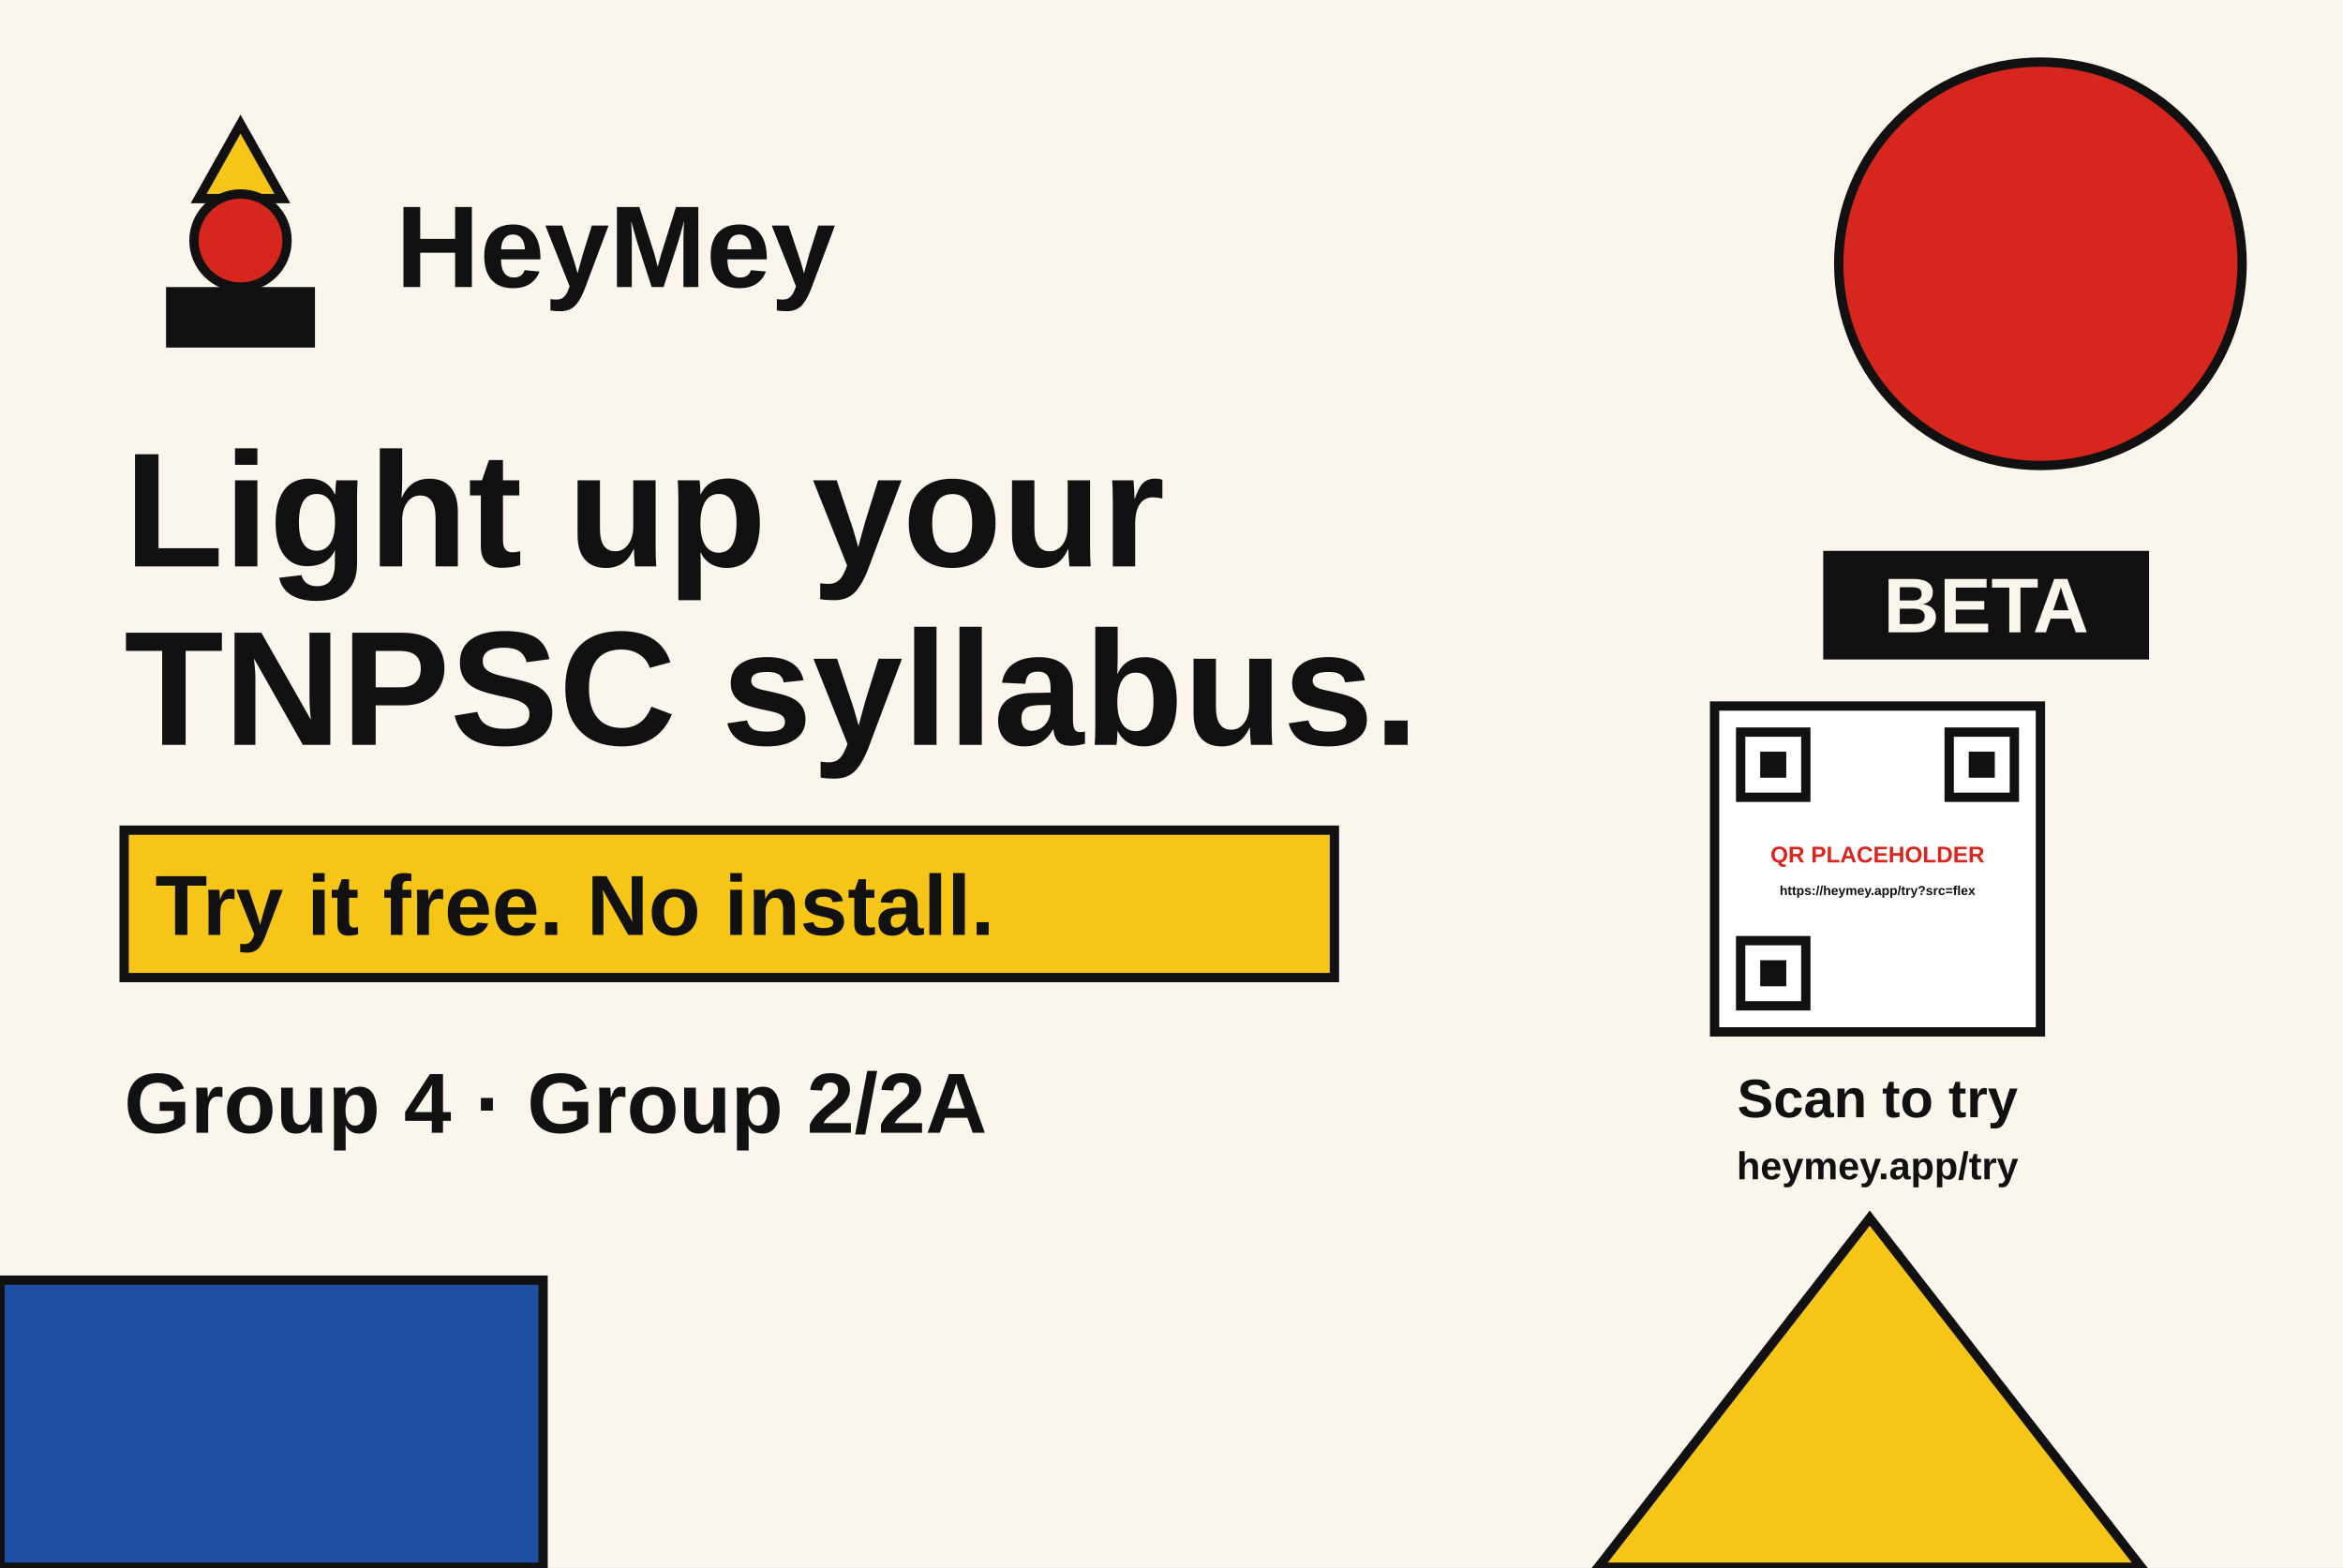
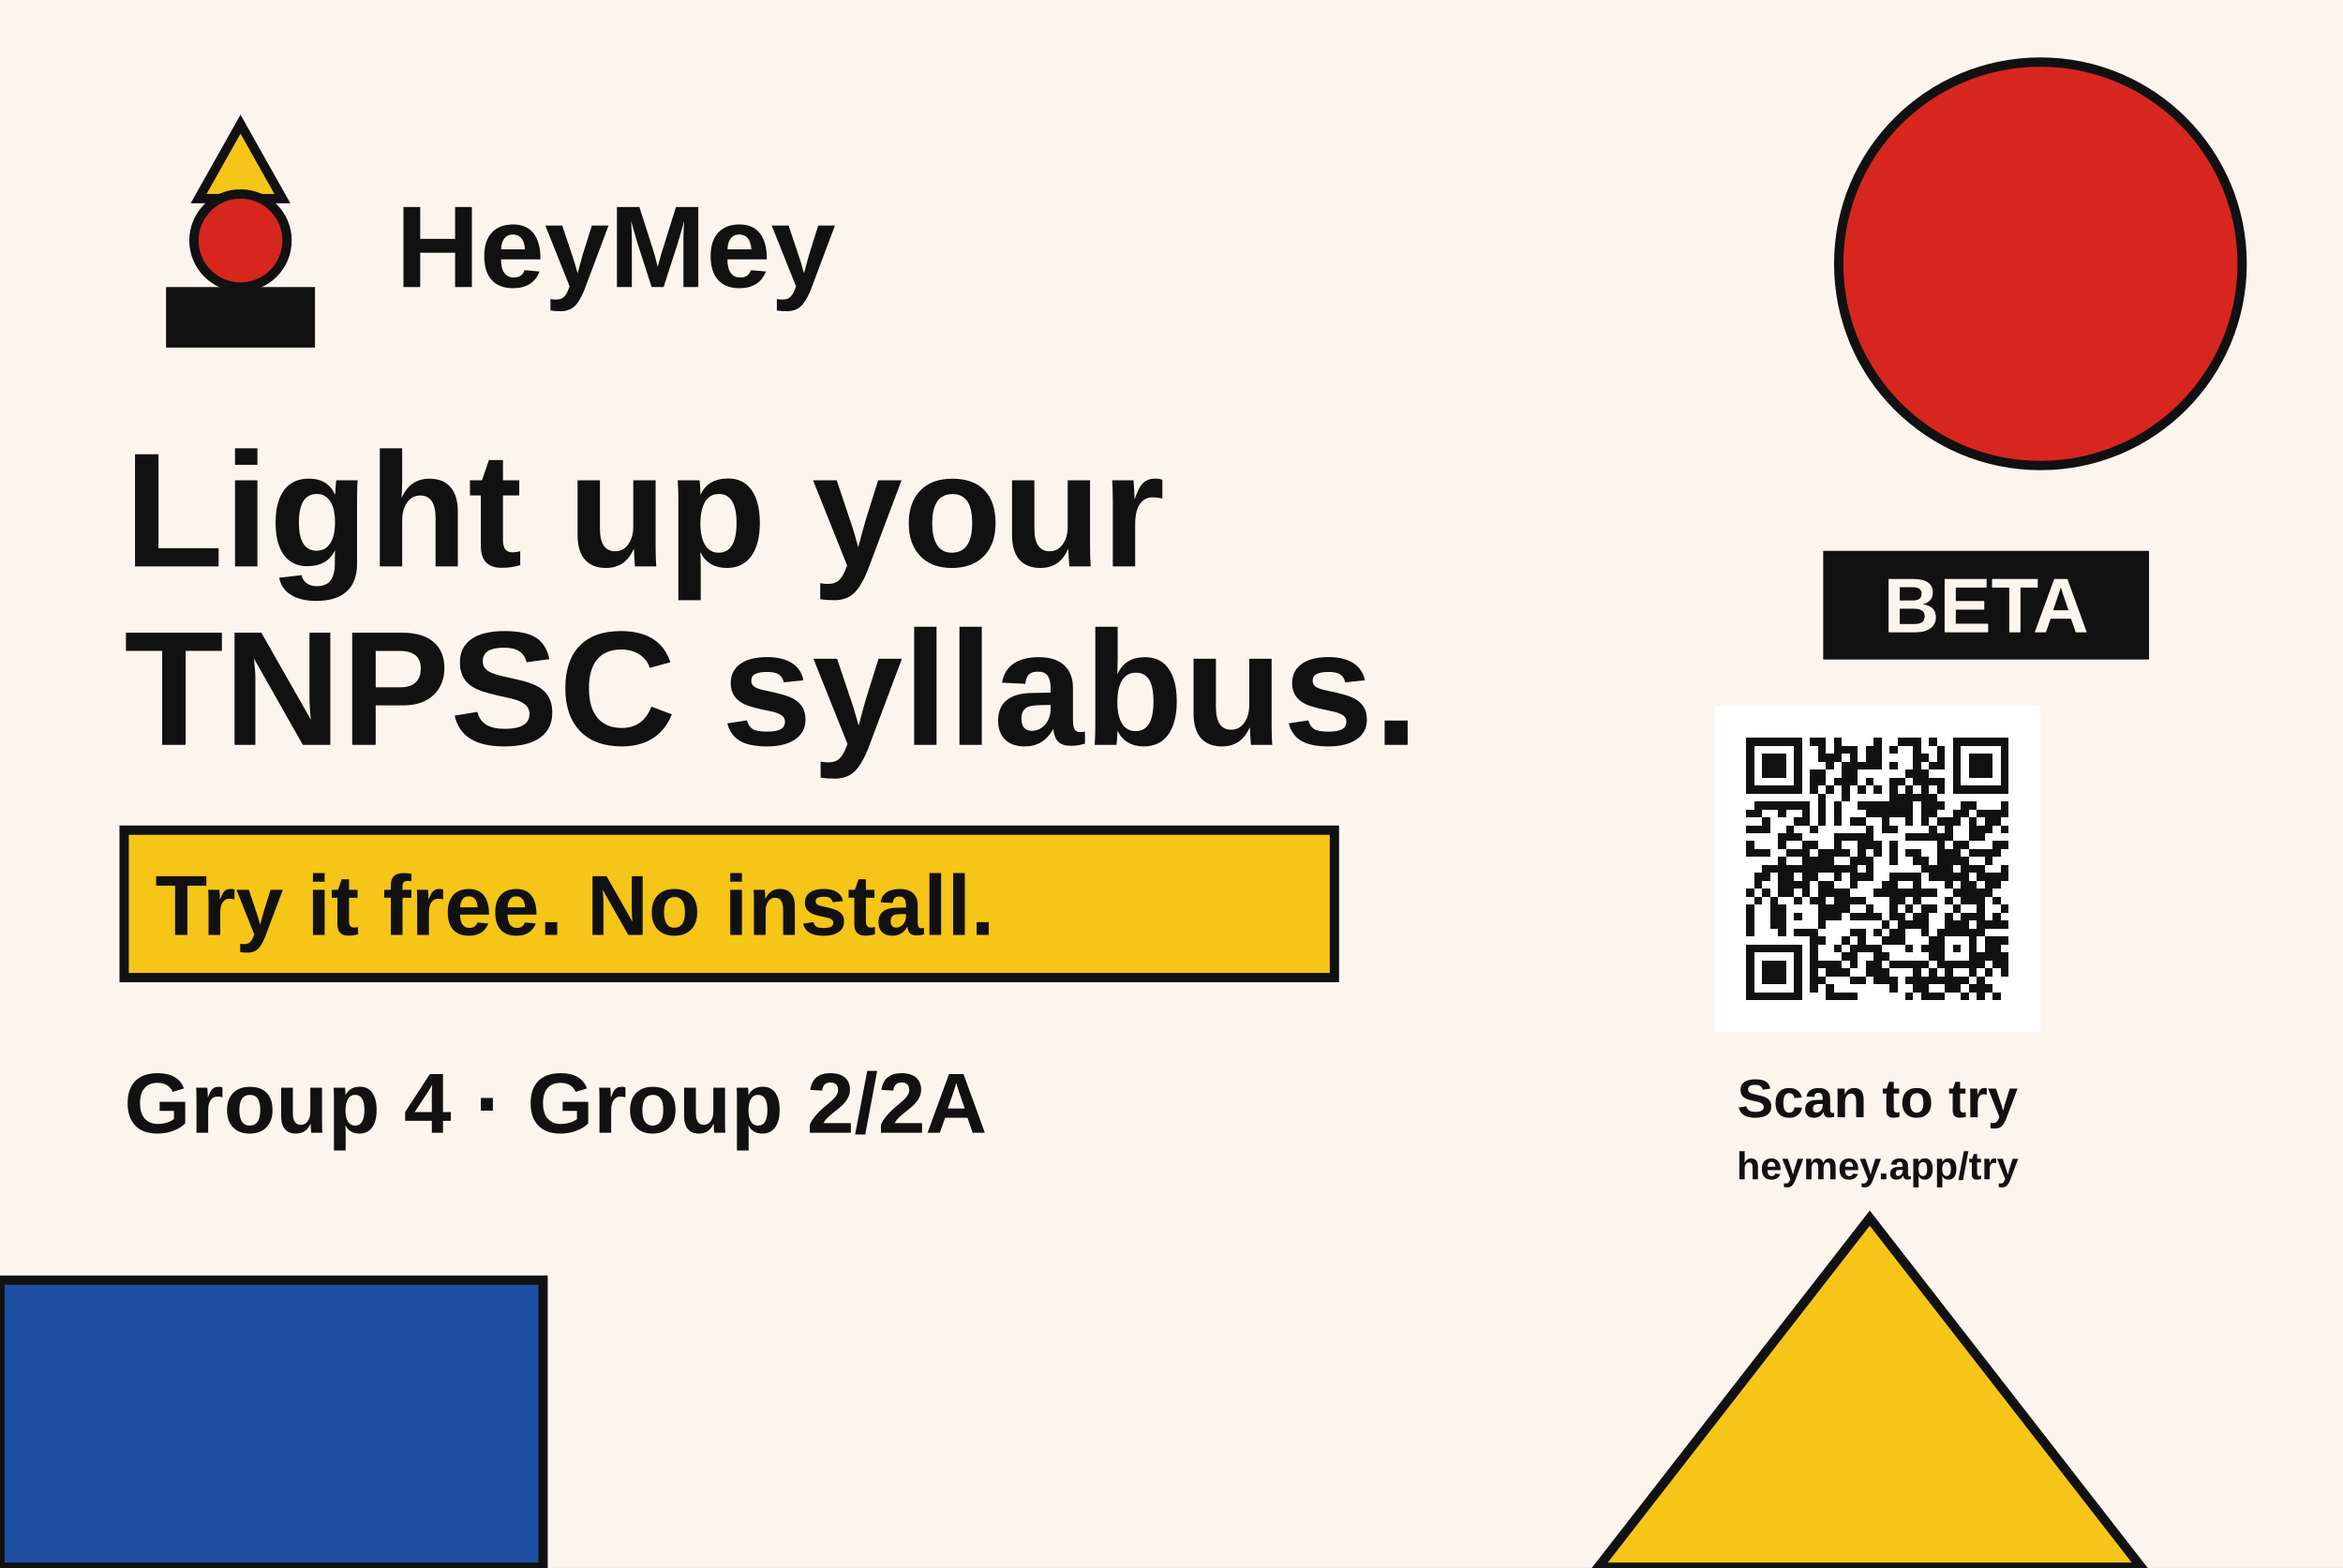
<svg xmlns="http://www.w3.org/2000/svg" width="3020mm" height="2020mm" viewBox="-10 -10 3020 2020">
  <rect x="-10" y="-10" width="3020" height="2020" fill="#FAF6EE" />
  <circle cx="2620" cy="330" r="260" fill="#D7261E" stroke="#111111" stroke-width="12" />
  <rect x="-10" y="1640" width="700" height="370" fill="#1F4FA3" stroke="#111111" stroke-width="12" />
  <polygon points="2050,2010 2400,1560 2750,2010" fill="#F5C518" stroke="#111111" stroke-width="12" />
  <g>
    <polygon points="300,150 354,246 246,246" fill="#F5C518" stroke="#111111" stroke-width="12" />
    <circle cx="300" cy="300" r="60" fill="#D7261E" stroke="#111111" stroke-width="12" />
    <rect x="210" y="366" width="180" height="66" fill="#111111" stroke="#111111" stroke-width="12" />
  </g>
  <text x="500" y="360" font-family="Nunito, Arial, sans-serif" font-weight="900" font-size="150" fill="#111111" text-anchor="start">HeyMey</text>
  <text x="150" y="720" font-family="Nunito, Arial, sans-serif" font-weight="900" font-size="210" fill="#111111" text-anchor="start">Light up your</text>
  <text x="150" y="950" font-family="Nunito, Arial, sans-serif" font-weight="900" font-size="210" fill="#111111" text-anchor="start">TNPSC syllabus.</text>
  <rect x="150" y="1060" width="1560" height="190" fill="#F5C518" stroke="#111111" stroke-width="12" />
  <text x="190" y="1195" font-family="Nunito, Arial, sans-serif" font-weight="900" font-size="110" fill="#111111" text-anchor="start">Try it free. No install.</text>
  <text x="150" y="1450" font-family="Nunito, Arial, sans-serif" font-weight="800" font-size="110" fill="#111111" text-anchor="start">Group 4 · Group 2/2A</text>
  <rect x="2340" y="700" width="420" height="140" fill="#111111" />
  <text x="2550" y="805" font-family="Nunito, Arial, sans-serif" font-weight="900" font-size="100" fill="#FAF6EE" text-anchor="middle">BETA</text>
-   <g id="QR-PLACEHOLDER" data-url="https://heymey.app/try?src=flex">
-     <rect x="2200" y="900" width="420" height="420" fill="#FFFFFF" stroke="#111111" stroke-width="12" />
-     <rect x="2233.6" y="933.6" width="84" height="84" fill="none" stroke="#111111" stroke-width="12" />
-     <rect x="2258.8" y="958.8" width="33.6" height="33.6" fill="#111111" />
-     <rect x="2502.4" y="933.6" width="84" height="84" fill="none" stroke="#111111" stroke-width="12" />
-     <rect x="2527.6" y="958.8" width="33.6" height="33.6" fill="#111111" />
-     <rect x="2233.6" y="1202.4" width="84" height="84" fill="none" stroke="#111111" stroke-width="12" />
-     <rect x="2258.8" y="1227.6" width="33.6" height="33.6" fill="#111111" />
-     <text x="2410" y="1101.6" font-family="Nunito, Arial, sans-serif" font-weight="900" font-size="29.4" fill="#D7261E" text-anchor="middle">QR PLACEHOLDER</text>
-     <text x="2410" y="1143.6" font-family="Nunito, Arial, sans-serif" font-weight="700" font-size="16.8" fill="#111111" text-anchor="middle">https://heymey.app/try?src=flex</text>
+   <g id="QR" data-url="https://www.heymey.app/try?src=flex" data-ecc="Q" data-modules="33">
+     <rect x="2200" y="900" width="420" height="420" fill="#FFFFFF" />
+     <path transform="translate(2200 900) scale(10.2439)" fill="#111111" shape-rendering="crispEdges" d="M4 4h1v1h-1zM5 4h1v1h-1zM6 4h1v1h-1zM7 4h1v1h-1zM8 4h1v1h-1zM9 4h1v1h-1zM10 4h1v1h-1zM12 4h1v1h-1zM13 4h1v1h-1zM15 4h1v1h-1zM20 4h1v1h-1zM23 4h1v1h-1zM24 4h1v1h-1zM25 4h1v1h-1zM27 4h1v1h-1zM30 4h1v1h-1zM31 4h1v1h-1zM32 4h1v1h-1zM33 4h1v1h-1zM34 4h1v1h-1zM35 4h1v1h-1zM36 4h1v1h-1zM4 5h1v1h-1zM10 5h1v1h-1zM13 5h1v1h-1zM15 5h1v1h-1zM16 5h1v1h-1zM17 5h1v1h-1zM19 5h1v1h-1zM20 5h1v1h-1zM22 5h1v1h-1zM25 5h1v1h-1zM28 5h1v1h-1zM30 5h1v1h-1zM36 5h1v1h-1zM4 6h1v1h-1zM6 6h1v1h-1zM7 6h1v1h-1zM8 6h1v1h-1zM10 6h1v1h-1zM13 6h1v1h-1zM14 6h1v1h-1zM15 6h1v1h-1zM17 6h1v1h-1zM19 6h1v1h-1zM20 6h1v1h-1zM25 6h1v1h-1zM26 6h1v1h-1zM28 6h1v1h-1zM30 6h1v1h-1zM32 6h1v1h-1zM33 6h1v1h-1zM34 6h1v1h-1zM36 6h1v1h-1zM4 7h1v1h-1zM6 7h1v1h-1zM7 7h1v1h-1zM8 7h1v1h-1zM10 7h1v1h-1zM14 7h1v1h-1zM16 7h1v1h-1zM17 7h1v1h-1zM18 7h1v1h-1zM19 7h1v1h-1zM20 7h1v1h-1zM22 7h1v1h-1zM25 7h1v1h-1zM27 7h1v1h-1zM28 7h1v1h-1zM30 7h1v1h-1zM32 7h1v1h-1zM33 7h1v1h-1zM34 7h1v1h-1zM36 7h1v1h-1zM4 8h1v1h-1zM6 8h1v1h-1zM7 8h1v1h-1zM8 8h1v1h-1zM10 8h1v1h-1zM12 8h1v1h-1zM13 8h1v1h-1zM16 8h1v1h-1zM17 8h1v1h-1zM24 8h1v1h-1zM25 8h1v1h-1zM26 8h1v1h-1zM30 8h1v1h-1zM32 8h1v1h-1zM33 8h1v1h-1zM34 8h1v1h-1zM36 8h1v1h-1zM4 9h1v1h-1zM10 9h1v1h-1zM12 9h1v1h-1zM13 9h1v1h-1zM15 9h1v1h-1zM16 9h1v1h-1zM17 9h1v1h-1zM19 9h1v1h-1zM22 9h1v1h-1zM23 9h1v1h-1zM25 9h1v1h-1zM26 9h1v1h-1zM27 9h1v1h-1zM28 9h1v1h-1zM30 9h1v1h-1zM36 9h1v1h-1zM4 10h1v1h-1zM5 10h1v1h-1zM6 10h1v1h-1zM7 10h1v1h-1zM8 10h1v1h-1zM9 10h1v1h-1zM10 10h1v1h-1zM12 10h1v1h-1zM14 10h1v1h-1zM16 10h1v1h-1zM18 10h1v1h-1zM20 10h1v1h-1zM22 10h1v1h-1zM24 10h1v1h-1zM26 10h1v1h-1zM28 10h1v1h-1zM30 10h1v1h-1zM31 10h1v1h-1zM32 10h1v1h-1zM33 10h1v1h-1zM34 10h1v1h-1zM35 10h1v1h-1zM36 10h1v1h-1zM13 11h1v1h-1zM16 11h1v1h-1zM22 11h1v1h-1zM23 11h1v1h-1zM24 11h1v1h-1zM25 11h1v1h-1zM26 11h1v1h-1zM27 11h1v1h-1zM5 12h1v1h-1zM6 12h1v1h-1zM7 12h1v1h-1zM8 12h1v1h-1zM9 12h1v1h-1zM10 12h1v1h-1zM11 12h1v1h-1zM13 12h1v1h-1zM15 12h1v1h-1zM18 12h1v1h-1zM19 12h1v1h-1zM20 12h1v1h-1zM21 12h1v1h-1zM22 12h1v1h-1zM23 12h1v1h-1zM24 12h1v1h-1zM26 12h1v1h-1zM27 12h1v1h-1zM28 12h1v1h-1zM31 12h1v1h-1zM32 12h1v1h-1zM36 12h1v1h-1zM4 13h1v1h-1zM5 13h1v1h-1zM8 13h1v1h-1zM11 13h1v1h-1zM13 13h1v1h-1zM15 13h1v1h-1zM19 13h1v1h-1zM20 13h1v1h-1zM21 13h1v1h-1zM22 13h1v1h-1zM23 13h1v1h-1zM24 13h1v1h-1zM26 13h1v1h-1zM27 13h1v1h-1zM30 13h1v1h-1zM31 13h1v1h-1zM33 13h1v1h-1zM34 13h1v1h-1zM35 13h1v1h-1zM36 13h1v1h-1zM6 14h1v1h-1zM10 14h1v1h-1zM11 14h1v1h-1zM13 14h1v1h-1zM15 14h1v1h-1zM17 14h1v1h-1zM18 14h1v1h-1zM21 14h1v1h-1zM24 14h1v1h-1zM26 14h1v1h-1zM28 14h1v1h-1zM29 14h1v1h-1zM30 14h1v1h-1zM32 14h1v1h-1zM34 14h1v1h-1zM35 14h1v1h-1zM4 15h1v1h-1zM5 15h1v1h-1zM6 15h1v1h-1zM9 15h1v1h-1zM12 15h1v1h-1zM19 15h1v1h-1zM21 15h1v1h-1zM22 15h1v1h-1zM27 15h1v1h-1zM29 15h1v1h-1zM32 15h1v1h-1zM33 15h1v1h-1zM34 15h1v1h-1zM36 15h1v1h-1zM8 16h1v1h-1zM9 16h1v1h-1zM10 16h1v1h-1zM15 16h1v1h-1zM16 16h1v1h-1zM17 16h1v1h-1zM18 16h1v1h-1zM19 16h1v1h-1zM24 16h1v1h-1zM25 16h1v1h-1zM26 16h1v1h-1zM27 16h1v1h-1zM28 16h1v1h-1zM29 16h1v1h-1zM32 16h1v1h-1zM33 16h1v1h-1zM4 17h1v1h-1zM8 17h1v1h-1zM11 17h1v1h-1zM12 17h1v1h-1zM15 17h1v1h-1zM18 17h1v1h-1zM19 17h1v1h-1zM20 17h1v1h-1zM22 17h1v1h-1zM28 17h1v1h-1zM30 17h1v1h-1zM31 17h1v1h-1zM35 17h1v1h-1zM36 17h1v1h-1zM4 18h1v1h-1zM5 18h1v1h-1zM6 18h1v1h-1zM9 18h1v1h-1zM10 18h1v1h-1zM11 18h1v1h-1zM13 18h1v1h-1zM14 18h1v1h-1zM15 18h1v1h-1zM16 18h1v1h-1zM18 18h1v1h-1zM20 18h1v1h-1zM22 18h1v1h-1zM24 18h1v1h-1zM25 18h1v1h-1zM28 18h1v1h-1zM29 18h1v1h-1zM30 18h1v1h-1zM32 18h1v1h-1zM33 18h1v1h-1zM34 18h1v1h-1zM35 18h1v1h-1zM8 19h1v1h-1zM11 19h1v1h-1zM12 19h1v1h-1zM13 19h1v1h-1zM14 19h1v1h-1zM17 19h1v1h-1zM18 19h1v1h-1zM19 19h1v1h-1zM22 19h1v1h-1zM25 19h1v1h-1zM26 19h1v1h-1zM28 19h1v1h-1zM29 19h1v1h-1zM30 19h1v1h-1zM31 19h1v1h-1zM34 19h1v1h-1zM6 20h1v1h-1zM7 20h1v1h-1zM8 20h1v1h-1zM9 20h1v1h-1zM10 20h1v1h-1zM11 20h1v1h-1zM12 20h1v1h-1zM13 20h1v1h-1zM14 20h1v1h-1zM15 20h1v1h-1zM16 20h1v1h-1zM17 20h1v1h-1zM19 20h1v1h-1zM26 20h1v1h-1zM27 20h1v1h-1zM28 20h1v1h-1zM29 20h1v1h-1zM31 20h1v1h-1zM32 20h1v1h-1zM33 20h1v1h-1zM36 20h1v1h-1zM5 21h1v1h-1zM6 21h1v1h-1zM8 21h1v1h-1zM9 21h1v1h-1zM11 21h1v1h-1zM12 21h1v1h-1zM15 21h1v1h-1zM17 21h1v1h-1zM18 21h1v1h-1zM19 21h1v1h-1zM22 21h1v1h-1zM23 21h1v1h-1zM24 21h1v1h-1zM25 21h1v1h-1zM27 21h1v1h-1zM28 21h1v1h-1zM29 21h1v1h-1zM30 21h1v1h-1zM31 21h1v1h-1zM33 21h1v1h-1zM34 21h1v1h-1zM35 21h1v1h-1zM36 21h1v1h-1zM5 22h1v1h-1zM8 22h1v1h-1zM9 22h1v1h-1zM10 22h1v1h-1zM11 22h1v1h-1zM13 22h1v1h-1zM14 22h1v1h-1zM17 22h1v1h-1zM21 22h1v1h-1zM22 22h1v1h-1zM25 22h1v1h-1zM29 22h1v1h-1zM31 22h1v1h-1zM32 22h1v1h-1zM34 22h1v1h-1zM35 22h1v1h-1zM4 23h1v1h-1zM6 23h1v1h-1zM8 23h1v1h-1zM9 23h1v1h-1zM11 23h1v1h-1zM13 23h1v1h-1zM14 23h1v1h-1zM15 23h1v1h-1zM16 23h1v1h-1zM20 23h1v1h-1zM21 23h1v1h-1zM22 23h1v1h-1zM23 23h1v1h-1zM24 23h1v1h-1zM25 23h1v1h-1zM26 23h1v1h-1zM27 23h1v1h-1zM30 23h1v1h-1zM31 23h1v1h-1zM32 23h1v1h-1zM33 23h1v1h-1zM34 23h1v1h-1zM5 24h1v1h-1zM7 24h1v1h-1zM10 24h1v1h-1zM12 24h1v1h-1zM13 24h1v1h-1zM15 24h1v1h-1zM16 24h1v1h-1zM17 24h1v1h-1zM18 24h1v1h-1zM22 24h1v1h-1zM23 24h1v1h-1zM25 24h1v1h-1zM29 24h1v1h-1zM31 24h1v1h-1zM32 24h1v1h-1zM33 24h1v1h-1zM35 24h1v1h-1zM4 25h1v1h-1zM7 25h1v1h-1zM8 25h1v1h-1zM13 25h1v1h-1zM14 25h1v1h-1zM15 25h1v1h-1zM16 25h1v1h-1zM19 25h1v1h-1zM22 25h1v1h-1zM24 25h1v1h-1zM26 25h1v1h-1zM27 25h1v1h-1zM30 25h1v1h-1zM33 25h1v1h-1zM36 25h1v1h-1zM4 26h1v1h-1zM7 26h1v1h-1zM8 26h1v1h-1zM10 26h1v1h-1zM13 26h1v1h-1zM14 26h1v1h-1zM15 26h1v1h-1zM17 26h1v1h-1zM18 26h1v1h-1zM19 26h1v1h-1zM20 26h1v1h-1zM22 26h1v1h-1zM23 26h1v1h-1zM25 26h1v1h-1zM26 26h1v1h-1zM29 26h1v1h-1zM31 26h1v1h-1zM32 26h1v1h-1zM33 26h1v1h-1zM35 26h1v1h-1zM4 27h1v1h-1zM7 27h1v1h-1zM8 27h1v1h-1zM13 27h1v1h-1zM21 27h1v1h-1zM23 27h1v1h-1zM24 27h1v1h-1zM25 27h1v1h-1zM26 27h1v1h-1zM29 27h1v1h-1zM30 27h1v1h-1zM31 27h1v1h-1zM33 27h1v1h-1zM34 27h1v1h-1zM35 27h1v1h-1zM36 27h1v1h-1zM4 28h1v1h-1zM8 28h1v1h-1zM10 28h1v1h-1zM11 28h1v1h-1zM12 28h1v1h-1zM17 28h1v1h-1zM18 28h1v1h-1zM20 28h1v1h-1zM22 28h1v1h-1zM23 28h1v1h-1zM26 28h1v1h-1zM28 28h1v1h-1zM29 28h1v1h-1zM30 28h1v1h-1zM31 28h1v1h-1zM32 28h1v1h-1zM33 28h1v1h-1zM12 29h1v1h-1zM13 29h1v1h-1zM16 29h1v1h-1zM18 29h1v1h-1zM21 29h1v1h-1zM22 29h1v1h-1zM23 29h1v1h-1zM27 29h1v1h-1zM28 29h1v1h-1zM32 29h1v1h-1zM34 29h1v1h-1zM35 29h1v1h-1zM36 29h1v1h-1zM4 30h1v1h-1zM5 30h1v1h-1zM6 30h1v1h-1zM7 30h1v1h-1zM8 30h1v1h-1zM9 30h1v1h-1zM10 30h1v1h-1zM12 30h1v1h-1zM15 30h1v1h-1zM17 30h1v1h-1zM18 30h1v1h-1zM19 30h1v1h-1zM20 30h1v1h-1zM24 30h1v1h-1zM26 30h1v1h-1zM27 30h1v1h-1zM28 30h1v1h-1zM30 30h1v1h-1zM32 30h1v1h-1zM34 30h1v1h-1zM35 30h1v1h-1zM4 31h1v1h-1zM10 31h1v1h-1zM12 31h1v1h-1zM16 31h1v1h-1zM17 31h1v1h-1zM20 31h1v1h-1zM21 31h1v1h-1zM27 31h1v1h-1zM28 31h1v1h-1zM32 31h1v1h-1zM33 31h1v1h-1zM34 31h1v1h-1zM35 31h1v1h-1zM36 31h1v1h-1zM4 32h1v1h-1zM6 32h1v1h-1zM7 32h1v1h-1zM8 32h1v1h-1zM10 32h1v1h-1zM12 32h1v1h-1zM13 32h1v1h-1zM14 32h1v1h-1zM15 32h1v1h-1zM17 32h1v1h-1zM19 32h1v1h-1zM20 32h1v1h-1zM22 32h1v1h-1zM23 32h1v1h-1zM24 32h1v1h-1zM25 32h1v1h-1zM26 32h1v1h-1zM28 32h1v1h-1zM29 32h1v1h-1zM30 32h1v1h-1zM31 32h1v1h-1zM32 32h1v1h-1zM33 32h1v1h-1zM35 32h1v1h-1zM36 32h1v1h-1zM4 33h1v1h-1zM6 33h1v1h-1zM7 33h1v1h-1zM8 33h1v1h-1zM10 33h1v1h-1zM12 33h1v1h-1zM14 33h1v1h-1zM15 33h1v1h-1zM16 33h1v1h-1zM19 33h1v1h-1zM20 33h1v1h-1zM21 33h1v1h-1zM25 33h1v1h-1zM27 33h1v1h-1zM29 33h1v1h-1zM32 33h1v1h-1zM34 33h1v1h-1zM36 33h1v1h-1zM4 34h1v1h-1zM6 34h1v1h-1zM7 34h1v1h-1zM8 34h1v1h-1zM10 34h1v1h-1zM12 34h1v1h-1zM13 34h1v1h-1zM17 34h1v1h-1zM18 34h1v1h-1zM20 34h1v1h-1zM21 34h1v1h-1zM22 34h1v1h-1zM24 34h1v1h-1zM25 34h1v1h-1zM26 34h1v1h-1zM27 34h1v1h-1zM28 34h1v1h-1zM29 34h1v1h-1zM30 34h1v1h-1zM31 34h1v1h-1zM33 34h1v1h-1zM4 35h1v1h-1zM10 35h1v1h-1zM12 35h1v1h-1zM14 35h1v1h-1zM22 35h1v1h-1zM25 35h1v1h-1zM26 35h1v1h-1zM29 35h1v1h-1zM30 35h1v1h-1zM32 35h1v1h-1zM33 35h1v1h-1zM34 35h1v1h-1zM4 36h1v1h-1zM5 36h1v1h-1zM6 36h1v1h-1zM7 36h1v1h-1zM8 36h1v1h-1zM9 36h1v1h-1zM10 36h1v1h-1zM14 36h1v1h-1zM15 36h1v1h-1zM16 36h1v1h-1zM17 36h1v1h-1zM24 36h1v1h-1zM26 36h1v1h-1zM27 36h1v1h-1zM28 36h1v1h-1zM31 36h1v1h-1zM33 36h1v1h-1zM35 36h1v1h-1z" />
  </g>
  <text x="2410" y="1430" font-family="Nunito, Arial, sans-serif" font-weight="900" font-size="70" fill="#111111" text-anchor="middle">Scan to try</text>
  <text x="2410" y="1510" font-family="Nunito, Arial, sans-serif" font-weight="800" font-size="50" fill="#111111" text-anchor="middle">heymey.app/try</text>
  <g id="trim-guide" display="none">
    <rect x="0" y="0" width="3000" height="2000" fill="none" stroke="#00AEEF" stroke-width="0.5" />
  </g>
</svg>
